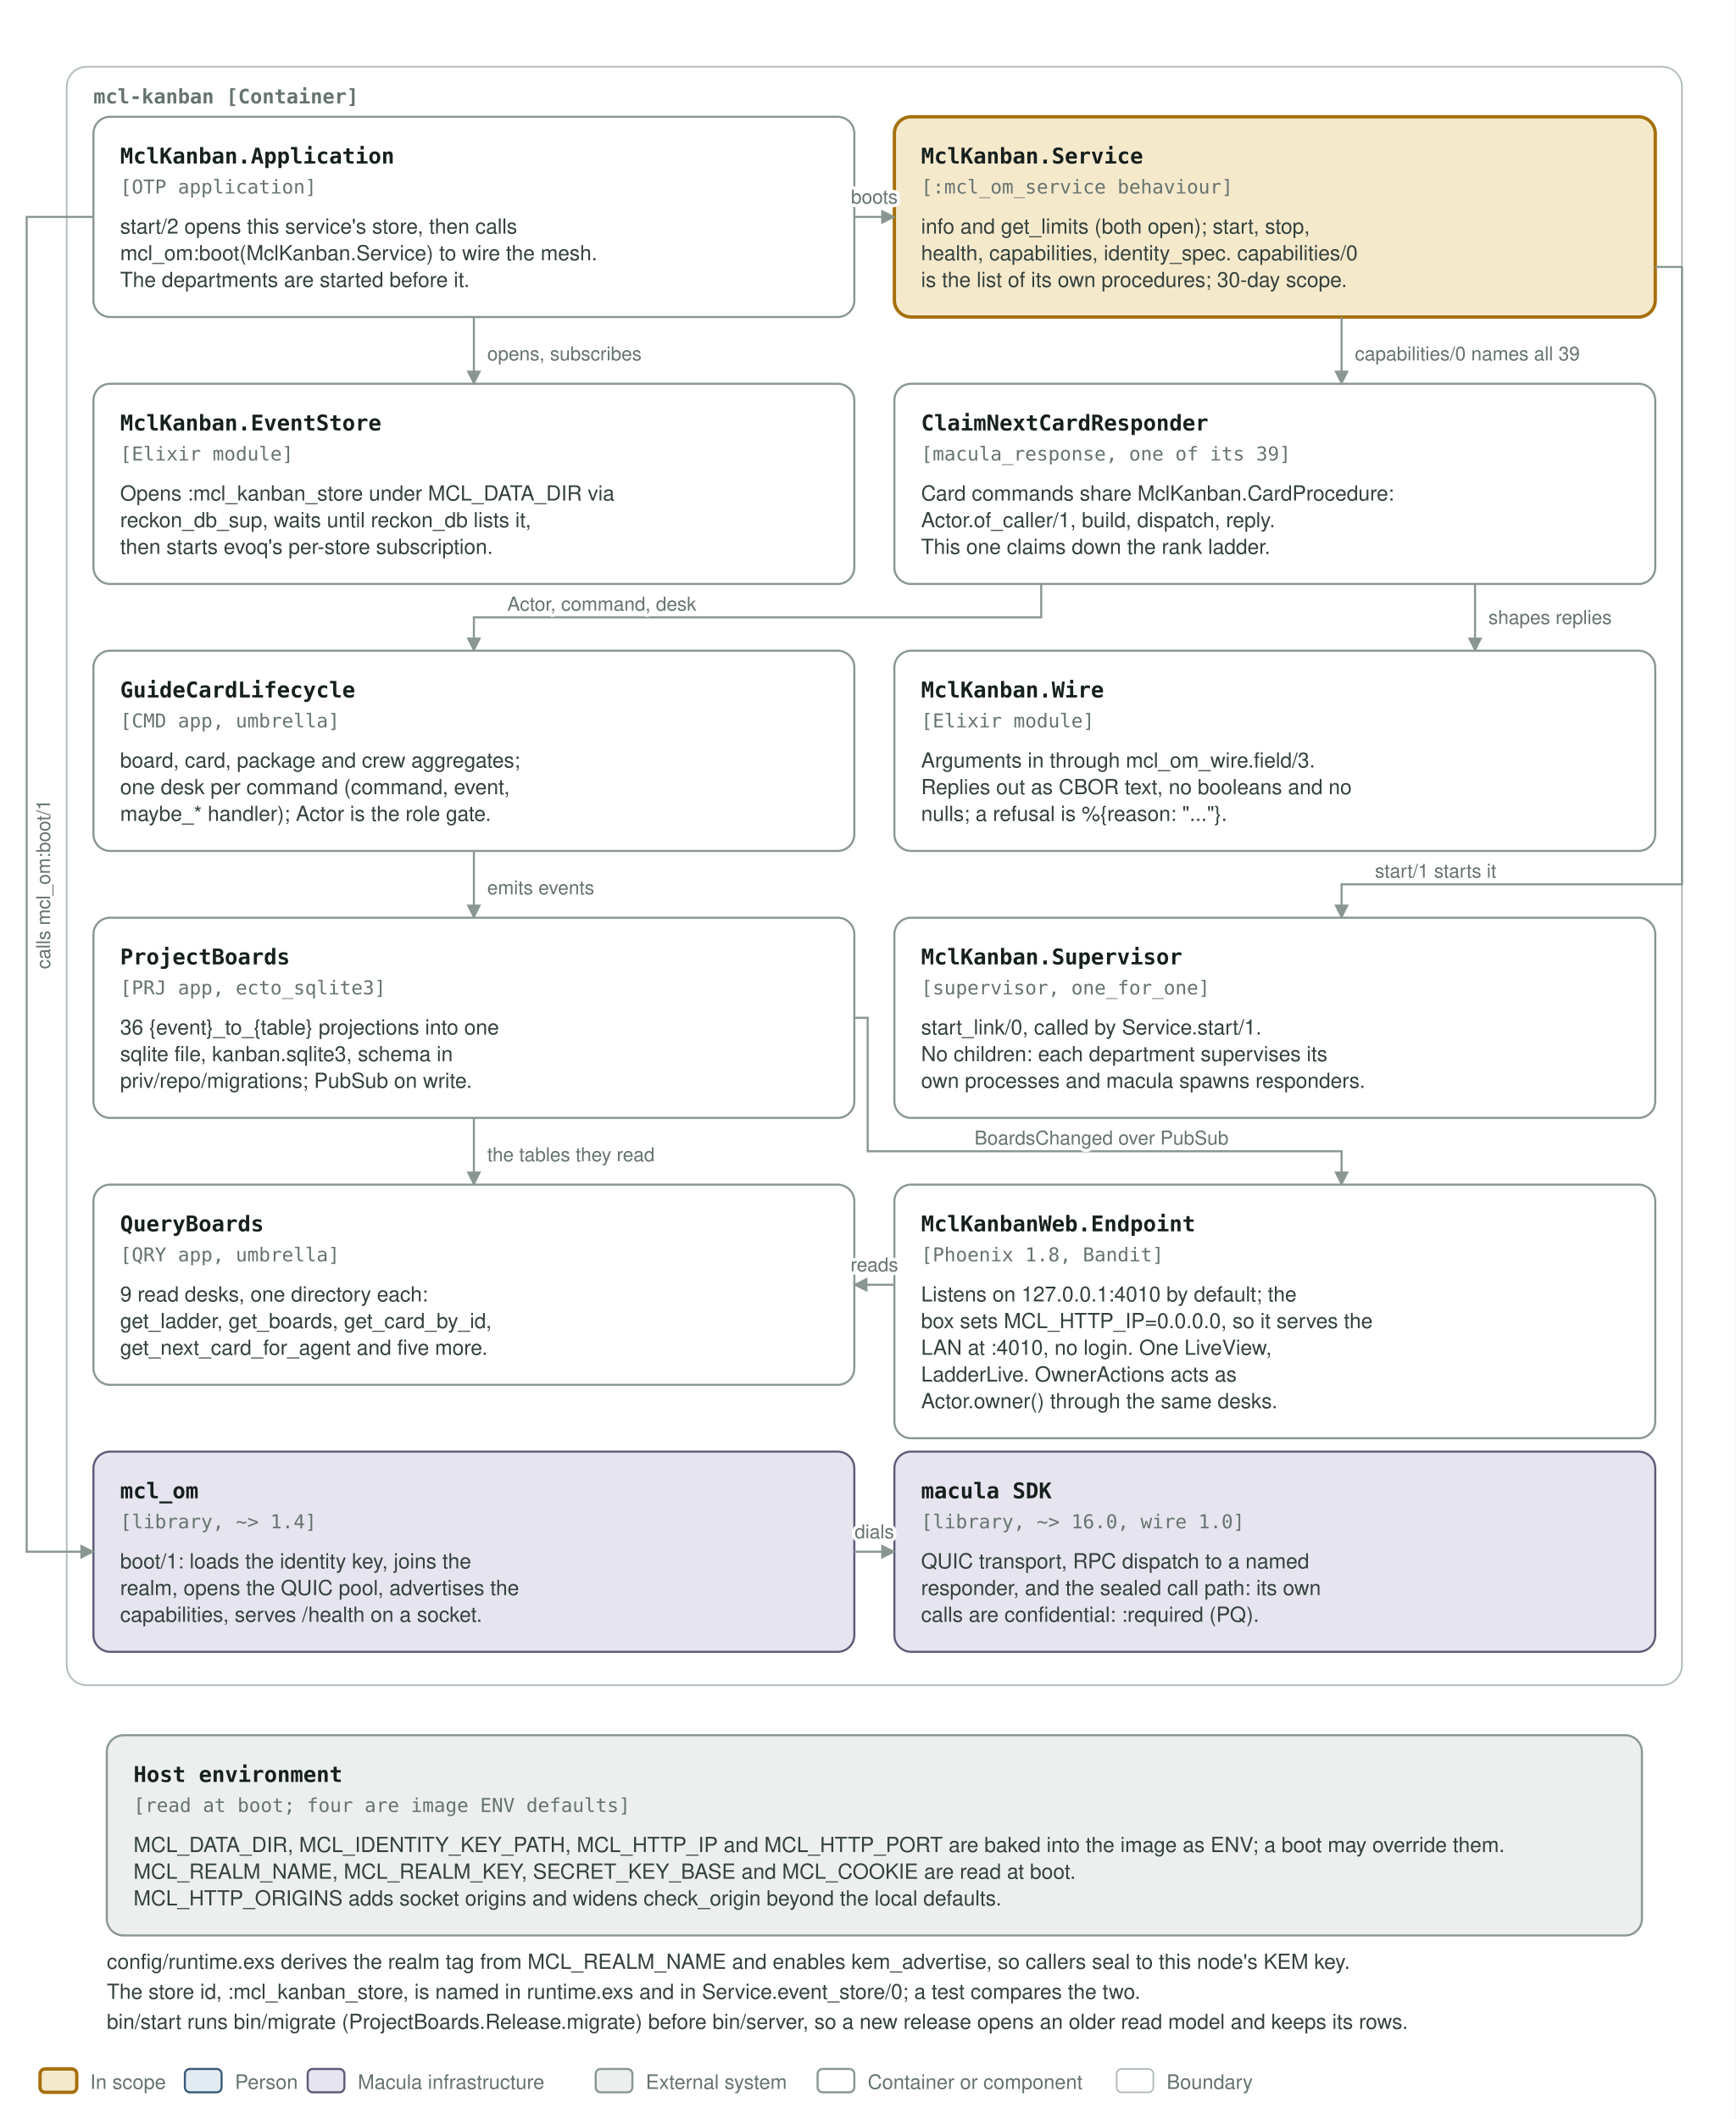
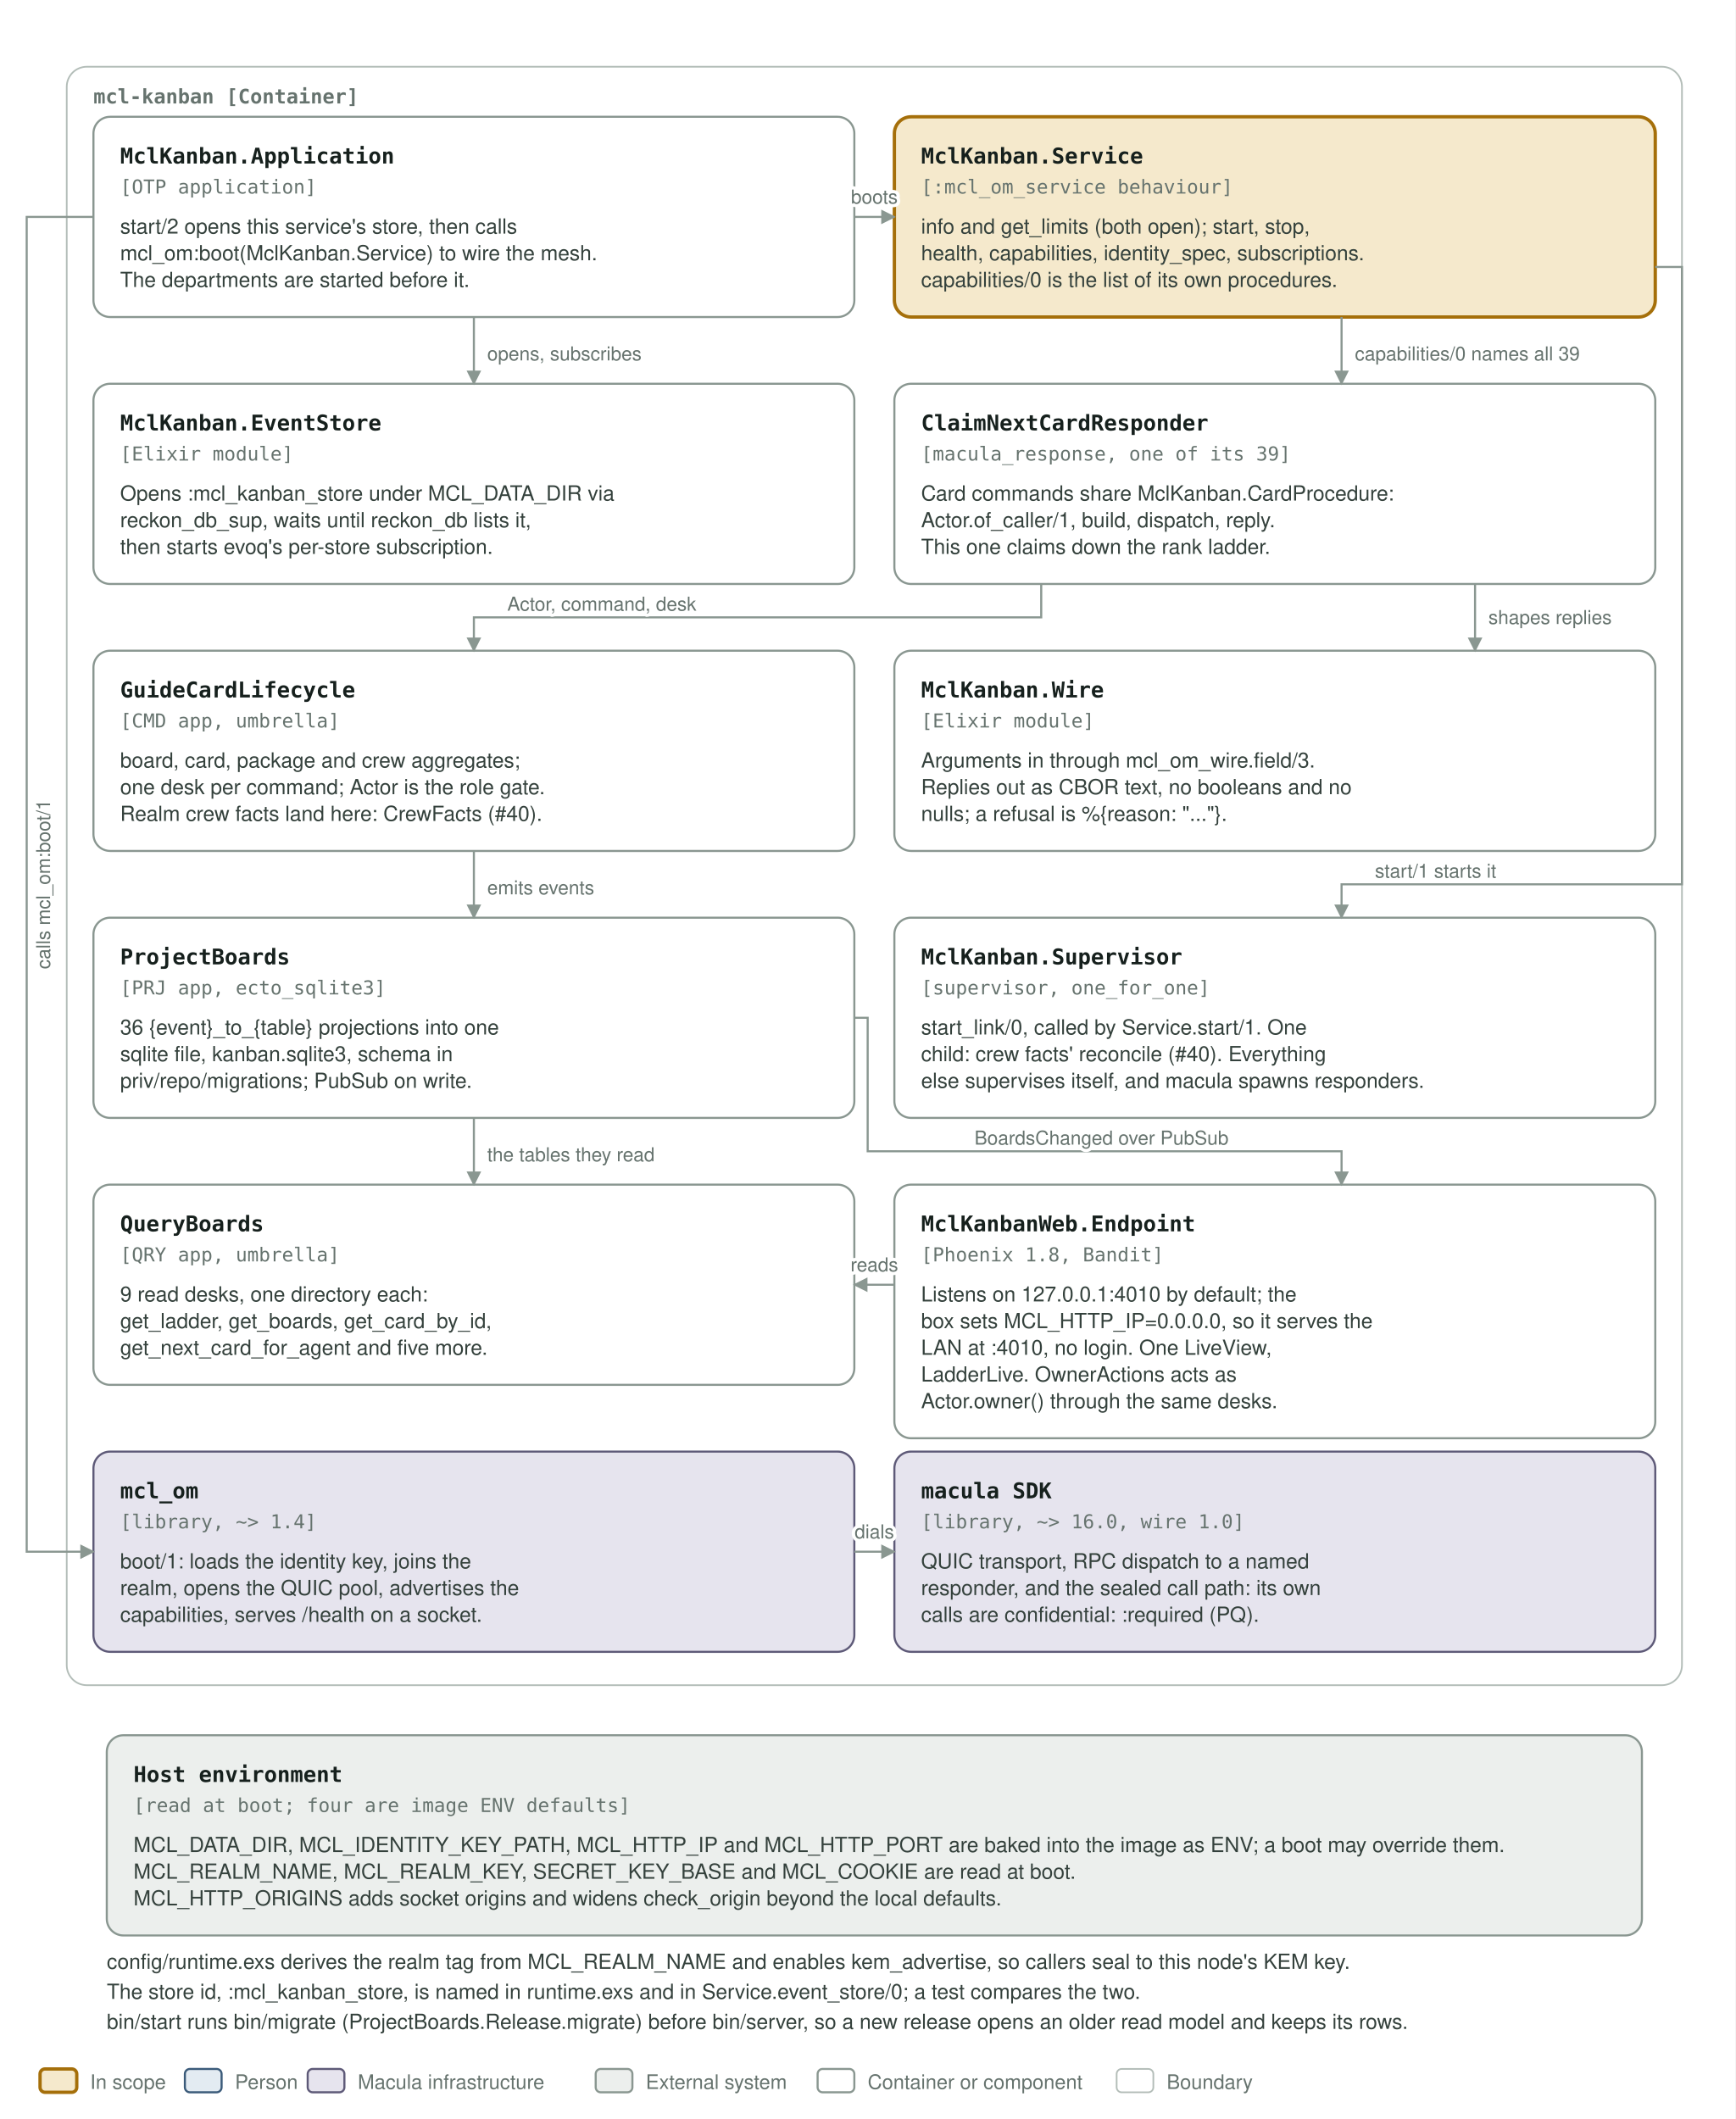
<svg xmlns="http://www.w3.org/2000/svg" viewBox="0 0 1040 1270" role="img" aria-label="mcl-kanban components">
  <style>
.t-name { font-family: "Atkinson Hyperlegible", "Segoe UI", system-ui, -apple-system, Helvetica, Arial, sans-serif; font-size: 15px; font-weight: 700; }
.t-desc { font-family: "Atkinson Hyperlegible", "Segoe UI", system-ui, -apple-system, Helvetica, Arial, sans-serif; font-size: 12.5px; }
.t-rel { font-family: "Atkinson Hyperlegible", "Segoe UI", system-ui, -apple-system, Helvetica, Arial, sans-serif; font-size: 11.5px; paint-order: stroke; stroke-width: 4px; stroke-linejoin: round; }
.t-code { font-family: "JetBrains Mono", ui-monospace, Menlo, Consolas, monospace; font-size: 13px; font-weight: 600; }
.t-type { font-family: "JetBrains Mono", ui-monospace, Menlo, Consolas, monospace; font-size: 11.5px; }
.t-bound { font-family: "JetBrains Mono", ui-monospace, Menlo, Consolas, monospace; font-size: 12px; font-weight: 600; }
.t-leg { font-family: "Atkinson Hyperlegible", "Segoe UI", system-ui, -apple-system, Helvetica, Arial, sans-serif; font-size: 12px; }
.edge { fill: none; stroke-width: 1.25; }
.edge-later { fill: none; stroke-width: 1.25; stroke-dasharray: 5 4; }
.bg { fill: #FFFFFF; }
.b-sys { fill: #F5E9CC; stroke: #A56F0A; stroke-width: 2; }
.b-per { fill: #E3EBF2; stroke: #3B5B7A; stroke-width: 1.25; }
.b-mac { fill: #E6E4EE; stroke: #5E5A78; stroke-width: 1.25; }
.b-ext { fill: #ECEFED; stroke: #8A9791; stroke-width: 1.25; }
.b-cmp { fill: #FFFFFF; stroke: #8A9791; stroke-width: 1.25; }
.b-later { fill: none; stroke: #8A9791; stroke-width: 1.25; stroke-dasharray: 5 4; }
.bound { fill: none; stroke: #B3BDB8; stroke-width: 1; }
.head { fill: #3B5B7A; }
.t-name, .t-code { fill: #16201D; }
.t-type, .t-bound, .t-leg { fill: #66736E; }
.t-desc { fill: #34413C; }
.t-rel { fill: #66736E; stroke: #FFFFFF; }
.edge, .edge-later { stroke: #8A9791; }
.arrowhead { fill: #8A9791; }
@media (prefers-color-scheme: dark) {
.bg { fill: #171F1C; }
.b-sys { fill: #3A2E13; stroke: #E3AA3C; }
.b-per { fill: #1D2A36; stroke: #8EB4D8; }
.b-mac { fill: #26243A; stroke: #A9A4C8; }
.b-ext { fill: #1C2421; stroke: #7D8B85; }
.b-cmp { fill: #171F1C; stroke: #7D8B85; }
.b-later { stroke: #7D8B85; }
.bound { stroke: #4A5752; }
.head { fill: #8EB4D8; }
.t-name, .t-code { fill: #E6ECE9; }
.t-type, .t-bound, .t-leg { fill: #93A09A; }
.t-desc { fill: #C3CDC8; }
.t-rel { fill: #93A09A; stroke: #171F1C; }
.edge, .edge-later { stroke: #7D8B85; }
.arrowhead { fill: #7D8B85; }
}
</style>
  <defs>
    <marker id="a" viewBox="0 0 10 10" refX="9" refY="5" markerWidth="7" markerHeight="7" orient="auto-start-reverse">
      <path class="arrowhead" d="M0 0L10 5L0 10z" />
    </marker>
  </defs>
  <rect class="bg" x="0" y="0" width="1040" height="1270" />
  <rect class="bound" x="40" y="40" width="968" height="970" rx="12" />
  <text class="t-bound" x="56" y="62">mcl-kanban [Container]</text>
  <rect class="b-cmp" x="56" y="70" width="456" height="120" rx="10" />
  <text class="t-code" x="72" y="98">MclKanban.Application</text>
  <text class="t-type" x="72" y="116">[OTP application]</text>
  <text class="t-desc" x="72" y="140">start/2 opens this service's store, then calls</text>
  <text class="t-desc" x="72" y="156">mcl_om:boot(MclKanban.Service) to wire the mesh.</text>
  <text class="t-desc" x="72" y="172">The departments are started before it.</text>
  <rect class="b-sys" x="536" y="70" width="456" height="120" rx="10" />
  <text class="t-code" x="552" y="98">MclKanban.Service</text>
  <text class="t-type" x="552" y="116">[:mcl_om_service behaviour]</text>
  <text class="t-desc" x="552" y="140">info and get_limits (both open); start, stop,</text>
-   <text class="t-desc" x="552" y="156">health, capabilities, identity_spec. capabilities/0</text>
-   <text class="t-desc" x="552" y="172">is the list of its own procedures; 30-day scope.</text>
+   <text class="t-desc" x="552" y="156">health, capabilities, identity_spec, subscriptions.</text>
+   <text class="t-desc" x="552" y="172">capabilities/0 is the list of its own procedures.</text>
  <rect class="b-cmp" x="56" y="230" width="456" height="120" rx="10" />
  <text class="t-code" x="72" y="258">MclKanban.EventStore</text>
  <text class="t-type" x="72" y="276">[Elixir module]</text>
  <text class="t-desc" x="72" y="300">Opens :mcl_kanban_store under MCL_DATA_DIR via</text>
  <text class="t-desc" x="72" y="316">reckon_db_sup, waits until reckon_db lists it,</text>
  <text class="t-desc" x="72" y="332">then starts evoq's per-store subscription.</text>
  <rect class="b-cmp" x="536" y="230" width="456" height="120" rx="10" />
  <text class="t-code" x="552" y="258">ClaimNextCardResponder</text>
  <text class="t-type" x="552" y="276">[macula_response, one of its 39]</text>
  <text class="t-desc" x="552" y="300">Card commands share MclKanban.CardProcedure:</text>
  <text class="t-desc" x="552" y="316">Actor.of_caller/1, build, dispatch, reply.</text>
  <text class="t-desc" x="552" y="332">This one claims down the rank ladder.</text>
  <rect class="b-cmp" x="56" y="390" width="456" height="120" rx="10" />
  <text class="t-code" x="72" y="418">GuideCardLifecycle</text>
  <text class="t-type" x="72" y="436">[CMD app, umbrella]</text>
  <text class="t-desc" x="72" y="460">board, card, package and crew aggregates;</text>
-   <text class="t-desc" x="72" y="476">one desk per command (command, event,</text>
-   <text class="t-desc" x="72" y="492">maybe_* handler); Actor is the role gate.</text>
+   <text class="t-desc" x="72" y="476">one desk per command; Actor is the role gate.</text>
+   <text class="t-desc" x="72" y="492">Realm crew facts land here: CrewFacts (#40).</text>
  <rect class="b-cmp" x="536" y="390" width="456" height="120" rx="10" />
  <text class="t-code" x="552" y="418">MclKanban.Wire</text>
  <text class="t-type" x="552" y="436">[Elixir module]</text>
  <text class="t-desc" x="552" y="460">Arguments in through mcl_om_wire.field/3.</text>
  <text class="t-desc" x="552" y="476">Replies out as CBOR text, no booleans and no</text>
  <text class="t-desc" x="552" y="492">nulls; a refusal is %{reason: "..."}.</text>
  <rect class="b-cmp" x="56" y="550" width="456" height="120" rx="10" />
  <text class="t-code" x="72" y="578">ProjectBoards</text>
  <text class="t-type" x="72" y="596">[PRJ app, ecto_sqlite3]</text>
  <text class="t-desc" x="72" y="620">36 {event}_to_{table} projections into one</text>
  <text class="t-desc" x="72" y="636">sqlite file, kanban.sqlite3, schema in</text>
  <text class="t-desc" x="72" y="652">priv/repo/migrations; PubSub on write.</text>
  <rect class="b-cmp" x="536" y="550" width="456" height="120" rx="10" />
  <text class="t-code" x="552" y="578">MclKanban.Supervisor</text>
  <text class="t-type" x="552" y="596">[supervisor, one_for_one]</text>
-   <text class="t-desc" x="552" y="620">start_link/0, called by Service.start/1.</text>
-   <text class="t-desc" x="552" y="636">No children: each department supervises its</text>
-   <text class="t-desc" x="552" y="652">own processes and macula spawns responders.</text>
+   <text class="t-desc" x="552" y="620">start_link/0, called by Service.start/1. One</text>
+   <text class="t-desc" x="552" y="636">child: crew facts' reconcile (#40). Everything</text>
+   <text class="t-desc" x="552" y="652">else supervises itself, and macula spawns responders.</text>
  <rect class="b-cmp" x="56" y="710" width="456" height="120" rx="10" />
  <text class="t-code" x="72" y="738">QueryBoards</text>
  <text class="t-type" x="72" y="756">[QRY app, umbrella]</text>
  <text class="t-desc" x="72" y="780">9 read desks, one directory each:</text>
  <text class="t-desc" x="72" y="796">get_ladder, get_boards, get_card_by_id,</text>
  <text class="t-desc" x="72" y="812">get_next_card_for_agent and five more.</text>
  <rect class="b-cmp" x="536" y="710" width="456" height="152" rx="10" />
  <text class="t-code" x="552" y="738">MclKanbanWeb.Endpoint</text>
  <text class="t-type" x="552" y="756">[Phoenix 1.8, Bandit]</text>
  <text class="t-desc" x="552" y="780">Listens on 127.0.0.1:4010 by default; the</text>
  <text class="t-desc" x="552" y="796">box sets MCL_HTTP_IP=0.0.0.0, so it serves the</text>
  <text class="t-desc" x="552" y="812">LAN at :4010, no login. One LiveView,</text>
  <text class="t-desc" x="552" y="828">LadderLive. OwnerActions acts as</text>
  <text class="t-desc" x="552" y="844">Actor.owner() through the same desks.</text>
  <rect class="b-mac" x="56" y="870" width="456" height="120" rx="10" />
  <text class="t-code" x="72" y="898">mcl_om</text>
  <text class="t-type" x="72" y="916">[library, ~&gt; 1.4]</text>
  <text class="t-desc" x="72" y="940">boot/1: loads the identity key, joins the</text>
  <text class="t-desc" x="72" y="956">realm, opens the QUIC pool, advertises the</text>
  <text class="t-desc" x="72" y="972">capabilities, serves /health on a socket.</text>
  <rect class="b-mac" x="536" y="870" width="456" height="120" rx="10" />
  <text class="t-code" x="552" y="898">macula SDK</text>
  <text class="t-type" x="552" y="916">[library, ~&gt; 16.0, wire 1.0]</text>
  <text class="t-desc" x="552" y="940">QUIC transport, RPC dispatch to a named</text>
  <text class="t-desc" x="552" y="956">responder, and the sealed call path: its own</text>
  <text class="t-desc" x="552" y="972">calls are confidential: :required (PQ).</text>
  <path class="edge" d="M56 130H16V930H56" marker-end="url(#a)" />
  <text class="t-rel" x="30" y="530" text-anchor="middle" transform="rotate(-90 30 530)">calls mcl_om:boot/1</text>
  <path class="edge" d="M512 130H536" marker-end="url(#a)" />
  <text class="t-rel" x="524" y="122" text-anchor="middle">boots</text>
  <path class="edge" d="M284 190V230" marker-end="url(#a)" />
  <text class="t-rel" x="292" y="216">opens, subscribes</text>
  <path class="edge" d="M804 190V230" marker-end="url(#a)" />
  <text class="t-rel" x="812" y="216">capabilities/0 names all 39</text>
  <path class="edge" d="M992 160H1008V530H804V550" marker-end="url(#a)" />
  <text class="t-rel" x="824" y="526">start/1 starts it</text>
  <path class="edge" d="M624 350V370H284V390" marker-end="url(#a)" />
  <text class="t-rel" x="304" y="366">Actor, command, desk</text>
  <path class="edge" d="M884 350V390" marker-end="url(#a)" />
  <text class="t-rel" x="892" y="374">shapes replies</text>
  <path class="edge" d="M284 510V550" marker-end="url(#a)" />
  <text class="t-rel" x="292" y="536">emits events</text>
  <path class="edge" d="M284 670V710" marker-end="url(#a)" />
  <text class="t-rel" x="292" y="696">the tables they read</text>
  <path class="edge" d="M512 610H520V690H804V710" marker-end="url(#a)" />
  <text class="t-rel" x="584" y="686">BoardsChanged over PubSub</text>
  <path class="edge" d="M536 770H512" marker-end="url(#a)" />
  <text class="t-rel" x="524" y="762" text-anchor="middle">reads</text>
  <path class="edge" d="M512 930H536" marker-end="url(#a)" />
  <text class="t-rel" x="524" y="922" text-anchor="middle">dials</text>
  <rect class="b-ext" x="64" y="1040" width="920" height="120" rx="10" />
  <text class="t-code" x="80" y="1068">Host environment</text>
  <text class="t-type" x="80" y="1086">[read at boot; four are image ENV defaults]</text>
  <text class="t-desc" x="80" y="1110">MCL_DATA_DIR, MCL_IDENTITY_KEY_PATH, MCL_HTTP_IP and MCL_HTTP_PORT are baked into the image as ENV; a boot may override them.</text>
  <text class="t-desc" x="80" y="1126">MCL_REALM_NAME, MCL_REALM_KEY, SECRET_KEY_BASE and MCL_COOKIE are read at boot.</text>
  <text class="t-desc" x="80" y="1142">MCL_HTTP_ORIGINS adds socket origins and widens check_origin beyond the local defaults.</text>
  <text class="t-desc" x="64" y="1180">config/runtime.exs derives the realm tag from MCL_REALM_NAME and enables kem_advertise, so callers seal to this node's KEM key.</text>
  <text class="t-desc" x="64" y="1198">The store id, :mcl_kanban_store, is named in runtime.exs and in Service.event_store/0; a test compares the two.</text>
  <text class="t-desc" x="64" y="1216">bin/start runs bin/migrate (ProjectBoards.Release.migrate) before bin/server, so a new release opens an older read model and keeps its rows.</text>
  <rect class="b-sys" x="24" y="1240" width="22" height="14" rx="3" />
  <text class="t-leg" x="54" y="1252">In scope</text>
  <rect class="b-per" x="110.8" y="1240" width="22" height="14" rx="3" />
  <text class="t-leg" x="140.8" y="1252">Person</text>
  <rect class="b-mac" x="184.4" y="1240" width="22" height="14" rx="3" />
  <text class="t-leg" x="214.4" y="1252">Macula infrastructure</text>
  <rect class="b-ext" x="357.0" y="1240" width="22" height="14" rx="3" />
  <text class="t-leg" x="387.0" y="1252">External system</text>
  <rect class="b-cmp" x="490.0" y="1240" width="22" height="14" rx="3" />
  <text class="t-leg" x="520.0" y="1252">Container or component</text>
  <rect class="bound" x="669.2" y="1240" width="22" height="14" rx="3" />
  <text class="t-leg" x="699.2" y="1252">Boundary</text>
</svg>
